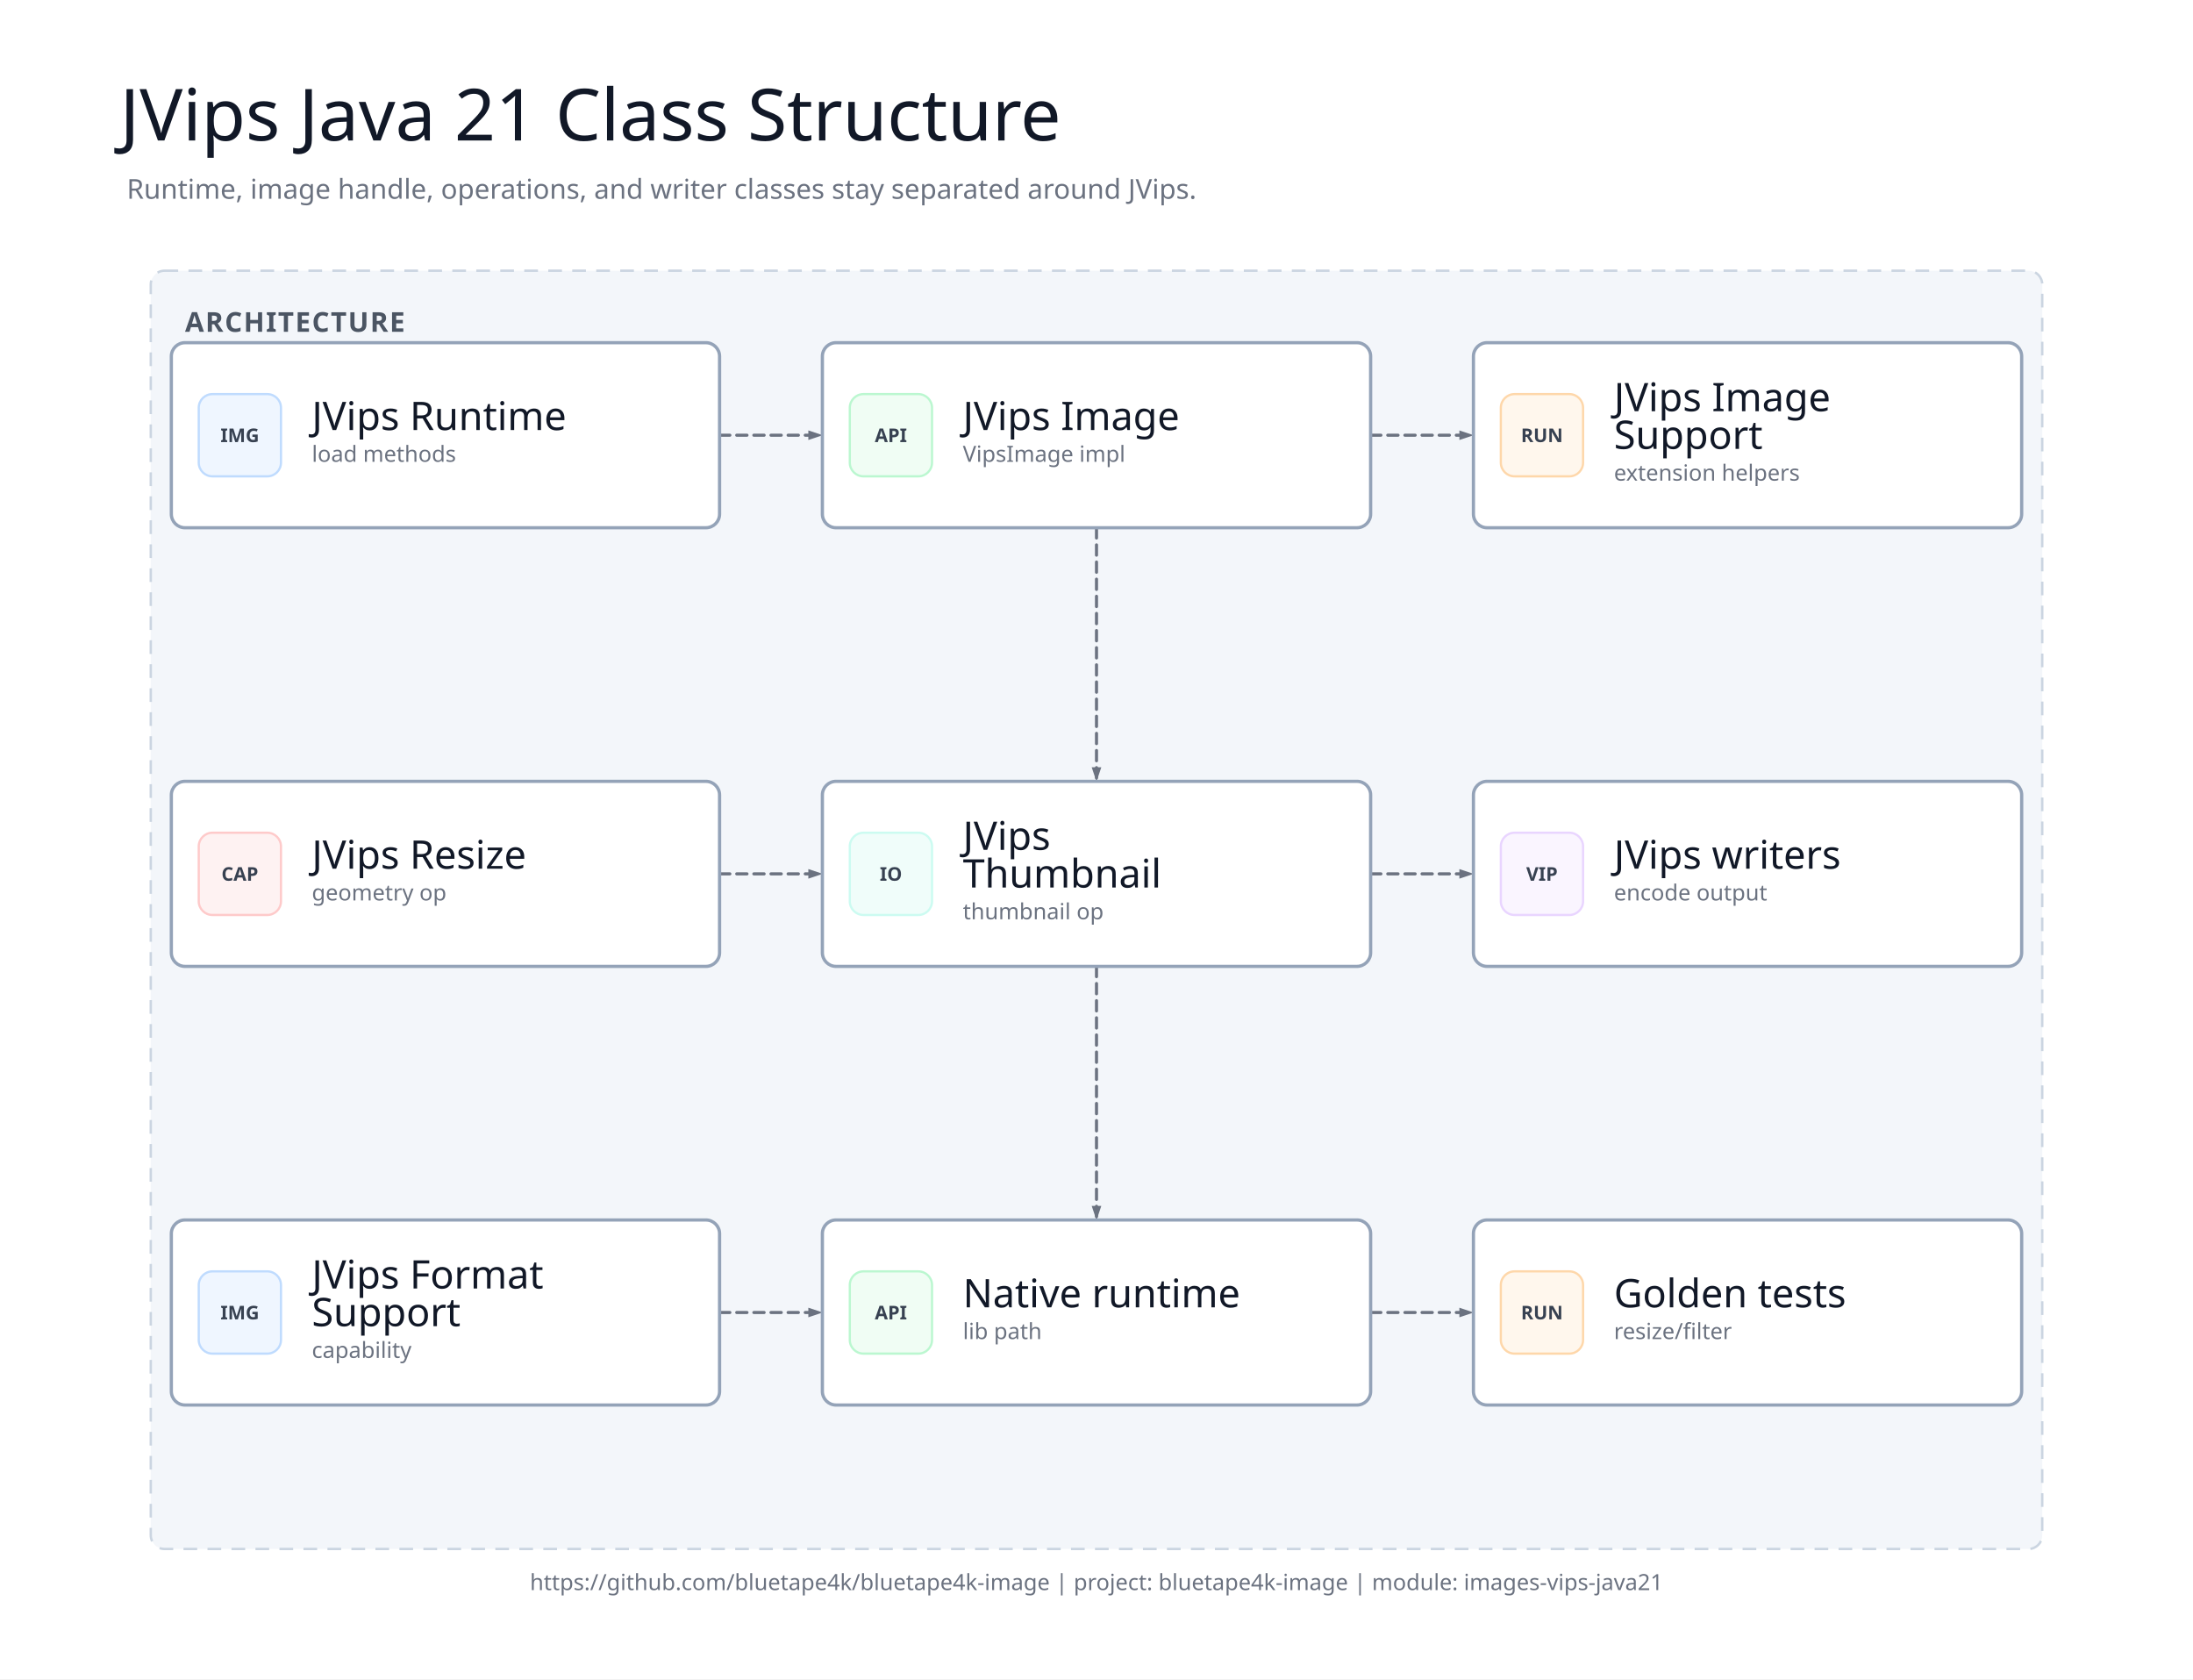
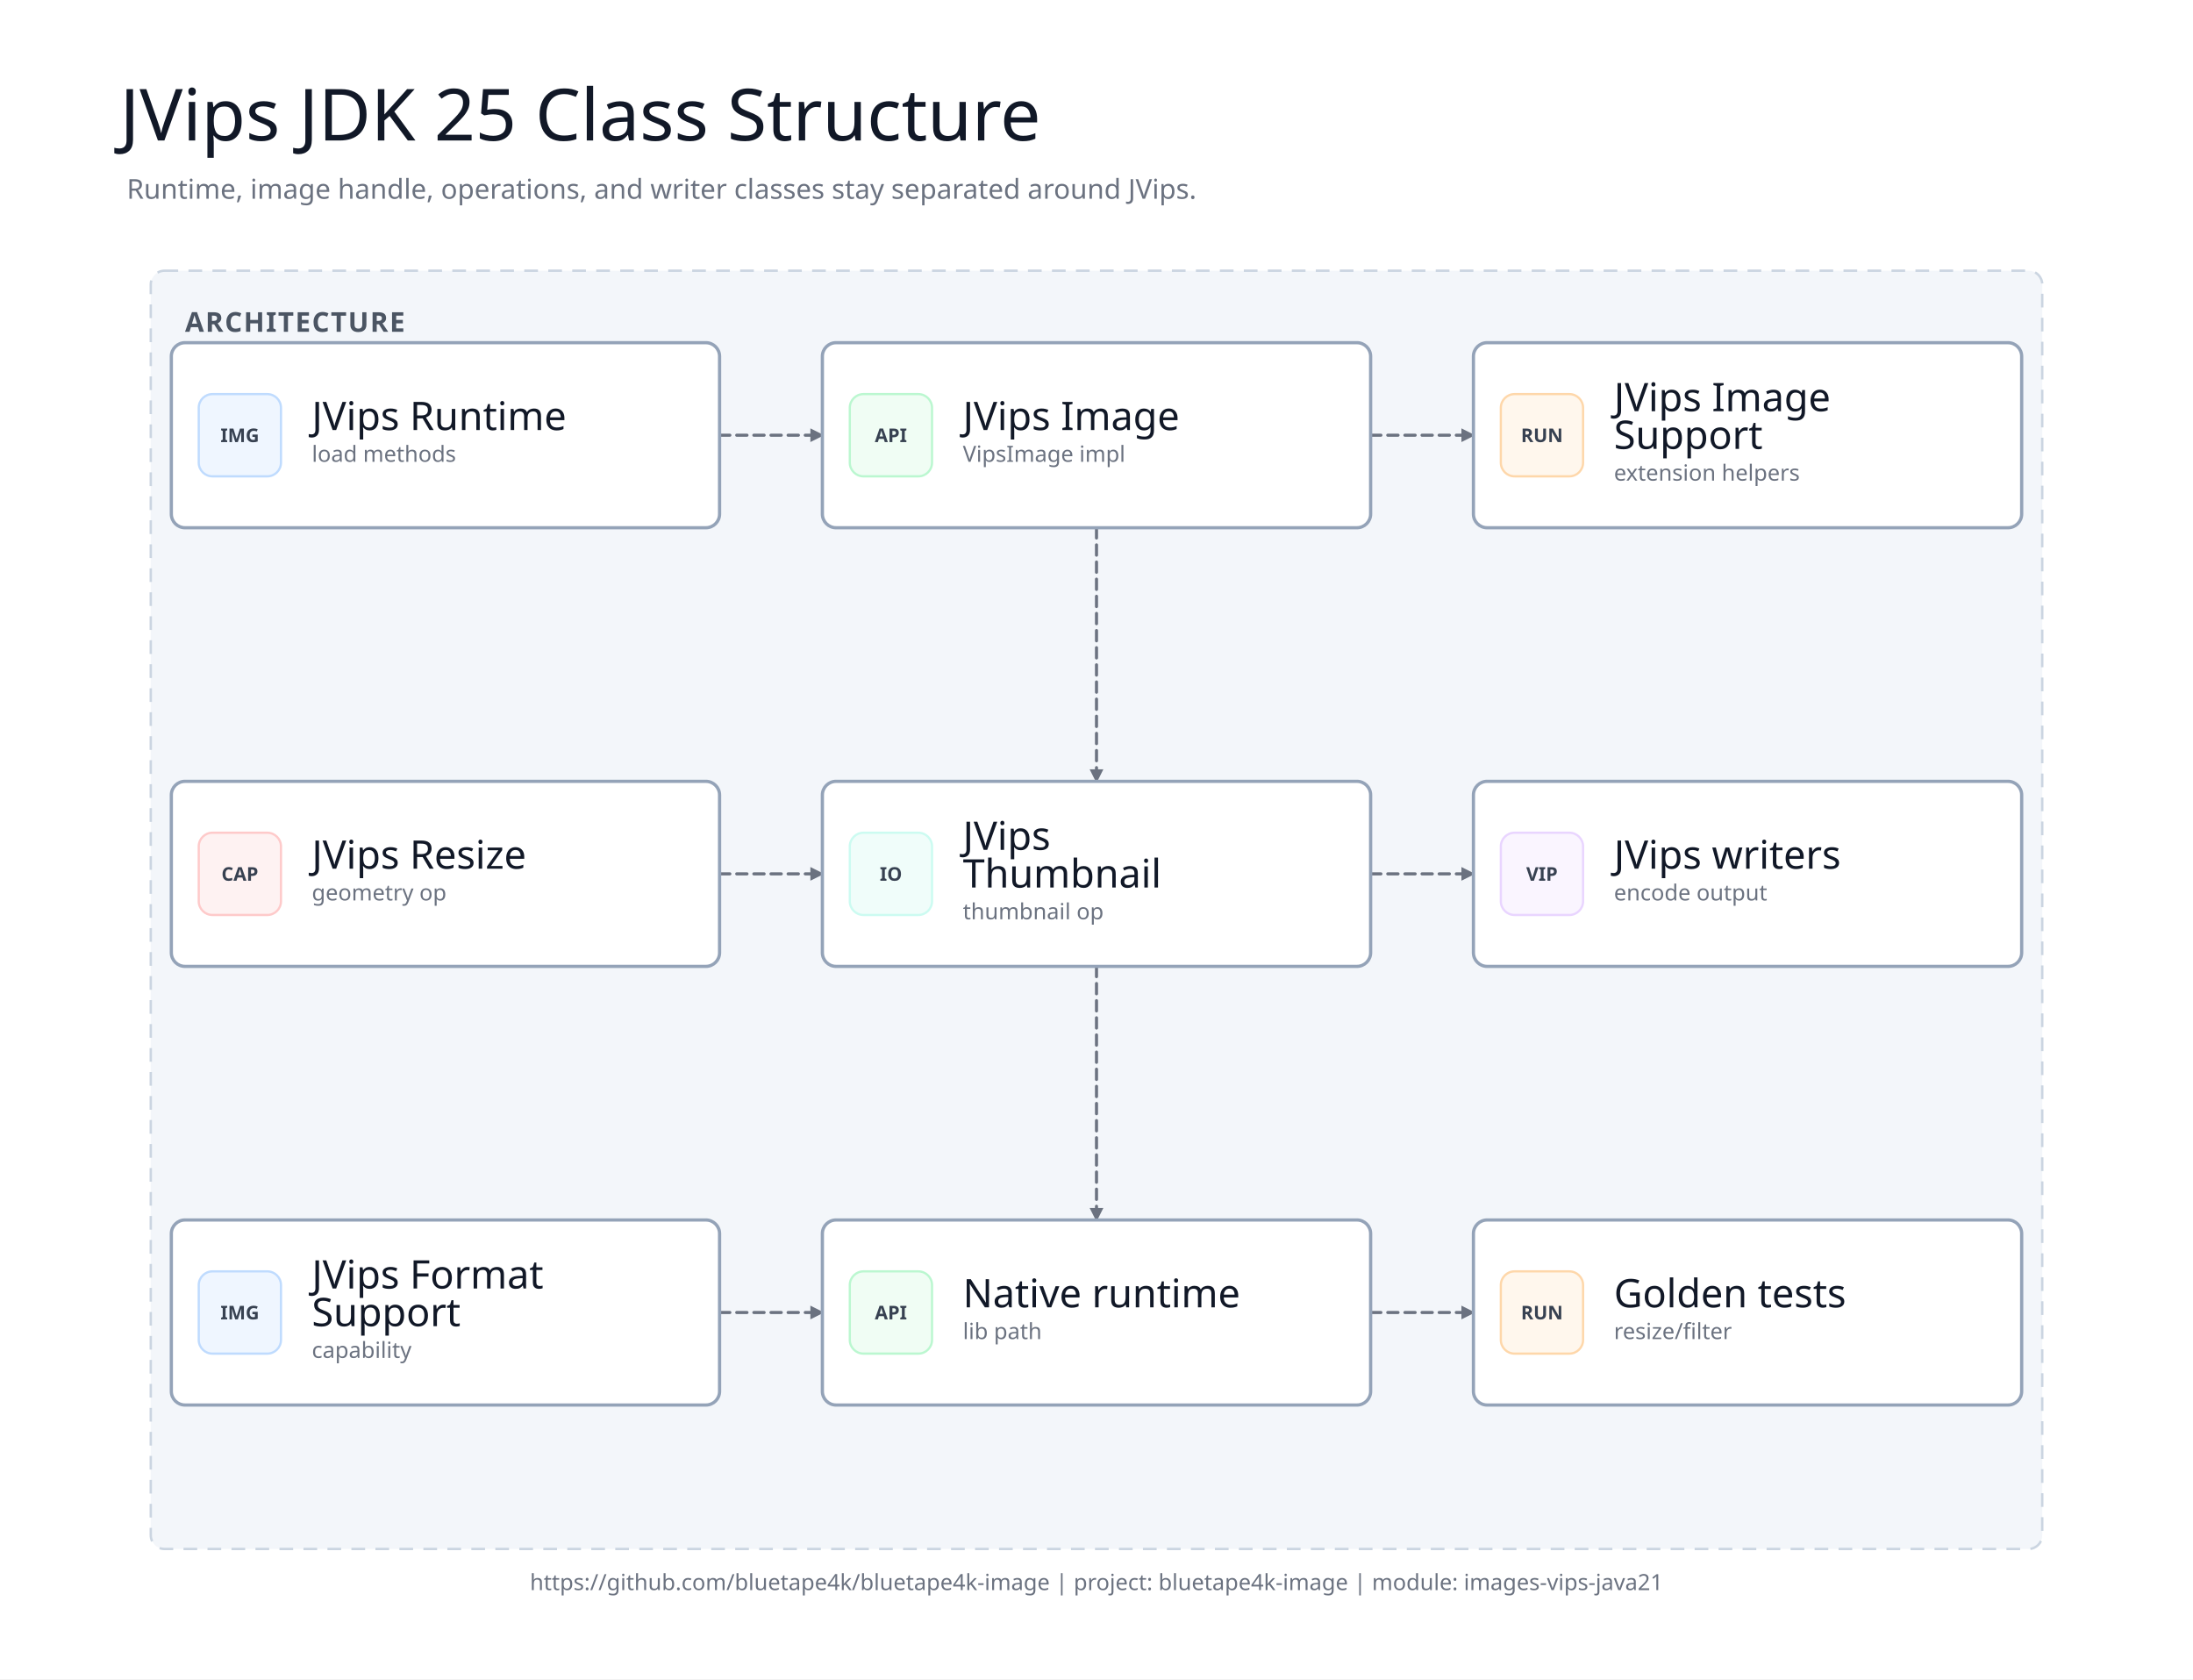
- <svg xmlns="http://www.w3.org/2000/svg" width="1280" height="980" viewBox="0 0 1280 980" role="img" aria-label="JVips Java 21 Class Structure">
+ <svg xmlns="http://www.w3.org/2000/svg" width="1280" height="980" viewBox="0 0 1280 980" role="img" aria-label="JVips JDK 25 Class Structure">
  <defs>
-     <marker markerUnits="userSpaceOnUse" id="arrow-blue" markerWidth="10" markerHeight="10" refX="9" refY="3.5" orient="auto" viewBox="0 0 10 7" data-role="secondary" data-tip-direction="positive-x">
-       <path d="M 0.8 0.7 L 9.2 3.5 L 0.8 6.3 Z" fill="#2563eb" stroke="#2563eb" stroke-width="0" stroke-dasharray="none" />
+     <marker markerUnits="userSpaceOnUse" id="arrow-blue" markerWidth="14" markerHeight="14" viewBox="0 0 14 14" refX="12" refY="7" orient="auto" data-role="primary" data-tip-direction="positive-x">
+       <path data-arrowhead="true" data-role="primary" data-size="14x14" data-solid-head="true" d="M 1 1 L 13 7 L 1 13 Z" fill="#2563eb" stroke="#2563eb" stroke-width="0" stroke-dasharray="none" />
    </marker>
-     <marker markerUnits="userSpaceOnUse" id="arrow-green" markerWidth="10" markerHeight="10" refX="9" refY="3.5" orient="auto" viewBox="0 0 10 7" data-role="secondary" data-tip-direction="positive-x">
-       <path d="M 0.8 0.7 L 9.2 3.5 L 0.8 6.3 Z" fill="#16a34a" stroke="#16a34a" stroke-width="0" stroke-dasharray="none" />
+     <marker markerUnits="userSpaceOnUse" id="arrow-green" markerWidth="14" markerHeight="14" viewBox="0 0 14 14" refX="12" refY="7" orient="auto" data-role="primary" data-tip-direction="positive-x">
+       <path data-arrowhead="true" data-role="primary" data-size="14x14" data-solid-head="true" d="M 1 1 L 13 7 L 1 13 Z" fill="#16a34a" stroke="#16a34a" stroke-width="0" stroke-dasharray="none" />
    </marker>
-     <marker markerUnits="userSpaceOnUse" id="arrow-orange" markerWidth="10" markerHeight="10" refX="9" refY="3.5" orient="auto" viewBox="0 0 10 7" data-role="secondary" data-tip-direction="positive-x">
-       <path d="M 0.8 0.7 L 9.2 3.5 L 0.8 6.3 Z" fill="#ea580c" stroke="#ea580c" stroke-width="0" stroke-dasharray="none" />
+     <marker markerUnits="userSpaceOnUse" id="arrow-orange" markerWidth="14" markerHeight="14" viewBox="0 0 14 14" refX="12" refY="7" orient="auto" data-role="primary" data-tip-direction="positive-x">
+       <path data-arrowhead="true" data-role="primary" data-size="14x14" data-solid-head="true" d="M 1 1 L 13 7 L 1 13 Z" fill="#ea580c" stroke="#ea580c" stroke-width="0" stroke-dasharray="none" />
    </marker>
-     <marker markerUnits="userSpaceOnUse" id="arrow-purple" markerWidth="10" markerHeight="10" refX="9" refY="3.5" orient="auto" viewBox="0 0 10 7" data-role="secondary" data-tip-direction="positive-x">
-       <path d="M 0.8 0.7 L 9.2 3.5 L 0.8 6.3 Z" fill="#9333ea" stroke="#9333ea" stroke-width="0" stroke-dasharray="none" />
+     <marker markerUnits="userSpaceOnUse" id="arrow-purple" markerWidth="14" markerHeight="14" viewBox="0 0 14 14" refX="12" refY="7" orient="auto" data-role="primary" data-tip-direction="positive-x">
+       <path data-arrowhead="true" data-role="primary" data-size="14x14" data-solid-head="true" d="M 1 1 L 13 7 L 1 13 Z" fill="#9333ea" stroke="#9333ea" stroke-width="0" stroke-dasharray="none" />
    </marker>
-     <marker markerUnits="userSpaceOnUse" id="arrow-gray" markerWidth="10" markerHeight="10" refX="9" refY="3.5" orient="auto" viewBox="0 0 10 7" data-role="secondary" data-tip-direction="positive-x">
-       <path d="M 0.8 0.7 L 9.2 3.5 L 0.8 6.3 Z" fill="#6b7280" stroke="#6b7280" stroke-width="0" stroke-dasharray="none" />
+     <marker markerUnits="userSpaceOnUse" id="arrow-gray" markerWidth="10" markerHeight="10" viewBox="0 0 10 10" refX="8" refY="5" orient="auto" data-role="secondary" data-tip-direction="positive-x">
+       <path data-arrowhead="true" data-role="secondary" data-size="10x10" data-solid-head="true" d="M 1 1 L 9 5 L 1 9 Z" fill="#6b7280" stroke="#6b7280" stroke-width="0" stroke-dasharray="none" />
    </marker>
    <style>
    .canvas{fill:#ffffff}.panel{fill:#f3f6fa;stroke:#cbd5e1;stroke-width:1.4;stroke-dasharray:8 6}.chart-panel{fill:#ffffff;stroke:#bfdbfe;stroke-width:1.7}.card{fill:#ffffff;stroke:#94a3b8;stroke-width:1.9}.badge-text{font-family:"Comic Mono";font-size:11px;fill:#374151;font-weight:700}
    .edge-blue{stroke:#2563eb;stroke-width:2.1;fill:none;marker-end:url(#arrow-blue);stroke-linecap:round;stroke-linejoin:round}.edge-green{stroke:#16a34a;stroke-width:2.1;fill:none;marker-end:url(#arrow-green);stroke-linecap:round;stroke-linejoin:round}.edge-orange{stroke:#ea580c;stroke-width:2;fill:none;marker-end:url(#arrow-orange);stroke-linecap:round;stroke-linejoin:round}.edge-purple{stroke:#9333ea;stroke-width:2;fill:none;marker-end:url(#arrow-purple);stroke-linecap:round;stroke-linejoin:round}.edge-gray{stroke:#6b7280;stroke-width:1.8;fill:none;marker-end:url(#arrow-gray);stroke-linecap:round;stroke-linejoin:round;stroke-dasharray:6 4}.dashed{stroke-dasharray:6 4}
    .title{font-family:"Architects Daughter";font-size:42px;fill:#111827;font-weight:400}.subtitle{font-family:"Comic Mono";font-size:16px;fill:#6b7280;font-weight:400}.card-title{font-family:"Architects Daughter";font-size:23px;fill:#111827;font-weight:400}.detail,.label,.note,.axis,.value{font-family:"Comic Mono";fill:#6b7280;font-weight:400}.detail{font-size:13px}.label{font-size:12px}.note{font-size:13px}.axis{font-size:14px}.value{font-size:14px}.panel-title{font-family:"Comic Mono";font-size:16px;fill:#4b5563;font-weight:700;letter-spacing:0.8px}
  </style>
  </defs>
  <rect class="canvas" width="1280" height="980" />
-   <text class="title" x="70" y="82">JVips Java 21 Class Structure</text>
+   <text class="title" x="70" y="82">JVips JDK 25 Class Structure</text>
  <text class="subtitle" x="74" y="116">Runtime, image handle, operations, and writer classes stay separated around JVips.</text>
  <rect class="panel" x="88" y="158" width="1104" height="746" rx="8" />
  <text class="panel-title" x="108" y="188" dominant-baseline="middle">ARCHITECTURE</text>
  <g id="edges">
-     <path data-connector="true" class="edge-gray" d="M 420 254 L 480 254" />
-     <path data-connector="true" class="edge-gray" d="M 800 254 L 860 254" />
-     <path data-connector="true" class="edge-gray" d="M 420 510 L 480 510" />
-     <path data-connector="true" class="edge-gray" d="M 800 510 L 860 510" />
-     <path data-connector="true" class="edge-gray" d="M 640 308 L 640 456" />
-     <path data-connector="true" class="edge-gray" d="M 420 766 L 480 766" />
-     <path data-connector="true" class="edge-gray" d="M 800 766 L 860 766" />
-     <path data-connector="true" class="edge-gray" d="M 640 564 L 640 712" />
+     <path data-connector="true" marker-end="url(#arrow-gray)" class="edge-gray" d="M 420 254 L 480 254" />
+     <path data-connector="true" marker-end="url(#arrow-gray)" class="edge-gray" d="M 800 254 L 860 254" />
+     <path data-connector="true" marker-end="url(#arrow-gray)" class="edge-gray" d="M 420 510 L 480 510" />
+     <path data-connector="true" marker-end="url(#arrow-gray)" class="edge-gray" d="M 800 510 L 860 510" />
+     <path data-connector="true" marker-end="url(#arrow-gray)" class="edge-gray" d="M 640 308 L 640 456" />
+     <path data-connector="true" marker-end="url(#arrow-gray)" class="edge-gray" d="M 420 766 L 480 766" />
+     <path data-connector="true" marker-end="url(#arrow-gray)" class="edge-gray" d="M 800 766 L 860 766" />
+     <path data-connector="true" marker-end="url(#arrow-gray)" class="edge-gray" d="M 640 564 L 640 712" />
  </g>
  <g id="cards">
    <g id="runtime">
      <rect class="card" x="100" y="200" width="320" height="108" rx="8" />
      <rect x="116" y="230" width="48" height="48" rx="8" fill="#eff6ff" stroke="#bfdbfe" stroke-width="1.3" />
      <text class="badge-text" x="140" y="258" text-anchor="middle">IMG</text>
      <text class="card-title" x="182" y="243.0" dominant-baseline="middle">JVips Runtime</text>
      <text class="detail" x="182" y="265.0" dominant-baseline="middle">load methods</text>
    </g>
    <g id="image">
      <rect class="card" x="480" y="200" width="320" height="108" rx="8" />
      <rect x="496" y="230" width="48" height="48" rx="8" fill="#f0fdf4" stroke="#bbf7d0" stroke-width="1.3" />
      <text class="badge-text" x="520" y="258" text-anchor="middle">API</text>
      <text class="card-title" x="562" y="243.0" dominant-baseline="middle">JVips Image</text>
      <text class="detail" x="562" y="265.0" dominant-baseline="middle">VipsImage impl</text>
    </g>
    <g id="support">
      <rect class="card" x="860" y="200" width="320" height="108" rx="8" />
      <rect x="876" y="230" width="48" height="48" rx="8" fill="#fff7ed" stroke="#fed7aa" stroke-width="1.3" />
      <text class="badge-text" x="900" y="258" text-anchor="middle">RUN</text>
      <text class="card-title" x="942" y="232.0" dominant-baseline="middle">JVips Image</text>
      <text class="card-title" x="942" y="254.0" dominant-baseline="middle">Support</text>
      <text class="detail" x="942" y="276.0" dominant-baseline="middle">extension helpers</text>
    </g>
    <g id="resize">
      <rect class="card" x="100" y="456" width="320" height="108" rx="8" />
      <rect x="116" y="486" width="48" height="48" rx="8" fill="#fef2f2" stroke="#fecaca" stroke-width="1.3" />
      <text class="badge-text" x="140" y="514" text-anchor="middle">CAP</text>
      <text class="card-title" x="182" y="499.0" dominant-baseline="middle">JVips Resize</text>
      <text class="detail" x="182" y="521.0" dominant-baseline="middle">geometry op</text>
    </g>
    <g id="thumb">
      <rect class="card" x="480" y="456" width="320" height="108" rx="8" />
      <rect x="496" y="486" width="48" height="48" rx="8" fill="#f0fdfa" stroke="#ccfbf1" stroke-width="1.3" />
      <text class="badge-text" x="520" y="514" text-anchor="middle">IO</text>
      <text class="card-title" x="562" y="488.0" dominant-baseline="middle">JVips</text>
      <text class="card-title" x="562" y="510.0" dominant-baseline="middle">Thumbnail</text>
      <text class="detail" x="562" y="532.0" dominant-baseline="middle">thumbnail op</text>
    </g>
    <g id="writers">
      <rect class="card" x="860" y="456" width="320" height="108" rx="8" />
      <rect x="876" y="486" width="48" height="48" rx="8" fill="#faf5ff" stroke="#e9d5ff" stroke-width="1.3" />
      <text class="badge-text" x="900" y="514" text-anchor="middle">VIP</text>
      <text class="card-title" x="942" y="499.0" dominant-baseline="middle">JVips writers</text>
      <text class="detail" x="942" y="521.0" dominant-baseline="middle">encode output</text>
    </g>
    <g id="format">
      <rect class="card" x="100" y="712" width="320" height="108" rx="8" />
      <rect x="116" y="742" width="48" height="48" rx="8" fill="#eff6ff" stroke="#bfdbfe" stroke-width="1.3" />
      <text class="badge-text" x="140" y="770" text-anchor="middle">IMG</text>
      <text class="card-title" x="182" y="744.0" dominant-baseline="middle">JVips Format</text>
      <text class="card-title" x="182" y="766.0" dominant-baseline="middle">Support</text>
      <text class="detail" x="182" y="788.0" dominant-baseline="middle">capability</text>
    </g>
    <g id="native">
      <rect class="card" x="480" y="712" width="320" height="108" rx="8" />
      <rect x="496" y="742" width="48" height="48" rx="8" fill="#f0fdf4" stroke="#bbf7d0" stroke-width="1.3" />
      <text class="badge-text" x="520" y="770" text-anchor="middle">API</text>
      <text class="card-title" x="562" y="755.0" dominant-baseline="middle">Native runtime</text>
      <text class="detail" x="562" y="777.0" dominant-baseline="middle">lib path</text>
    </g>
    <g id="tests">
      <rect class="card" x="860" y="712" width="320" height="108" rx="8" />
      <rect x="876" y="742" width="48" height="48" rx="8" fill="#fff7ed" stroke="#fed7aa" stroke-width="1.3" />
      <text class="badge-text" x="900" y="770" text-anchor="middle">RUN</text>
      <text class="card-title" x="942" y="755.0" dominant-baseline="middle">Golden tests</text>
      <text class="detail" x="942" y="777.0" dominant-baseline="middle">resize/filter</text>
    </g>
  </g>
  <text class="note" x="640.0" y="928" text-anchor="middle">https://github.com/bluetape4k/bluetape4k-image | project: bluetape4k-image | module: images-vips-java21</text>
</svg>
